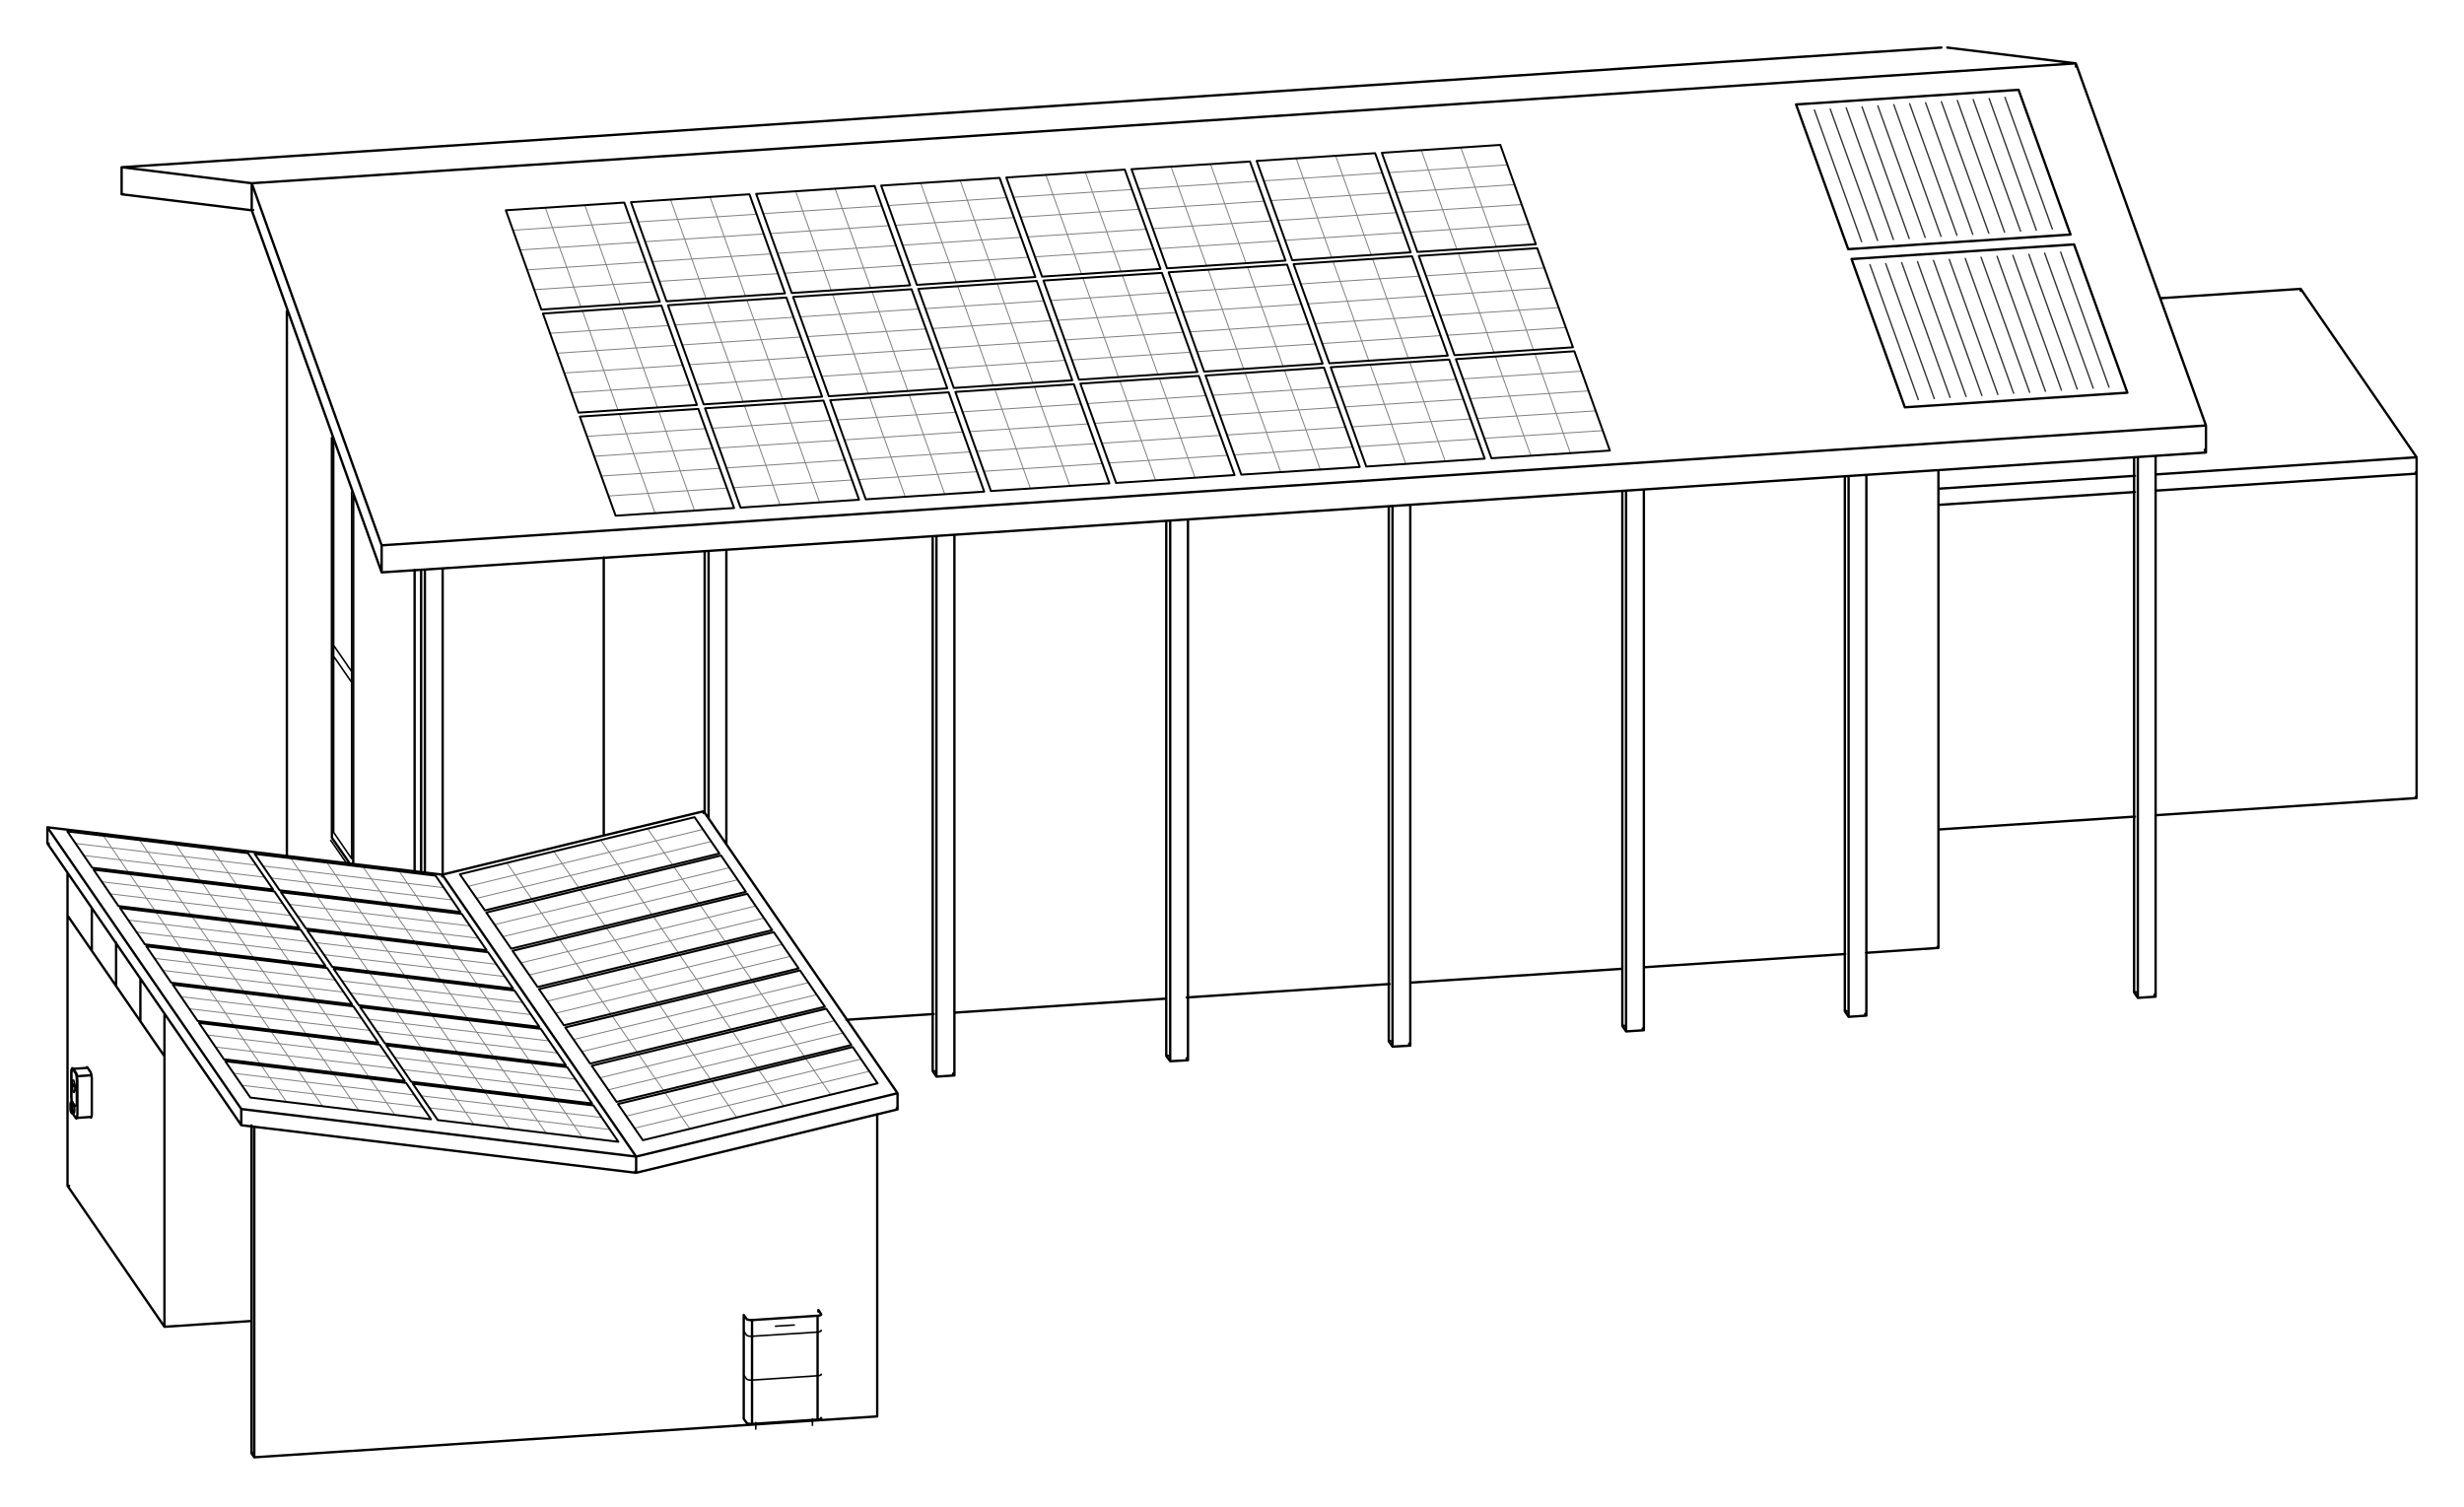
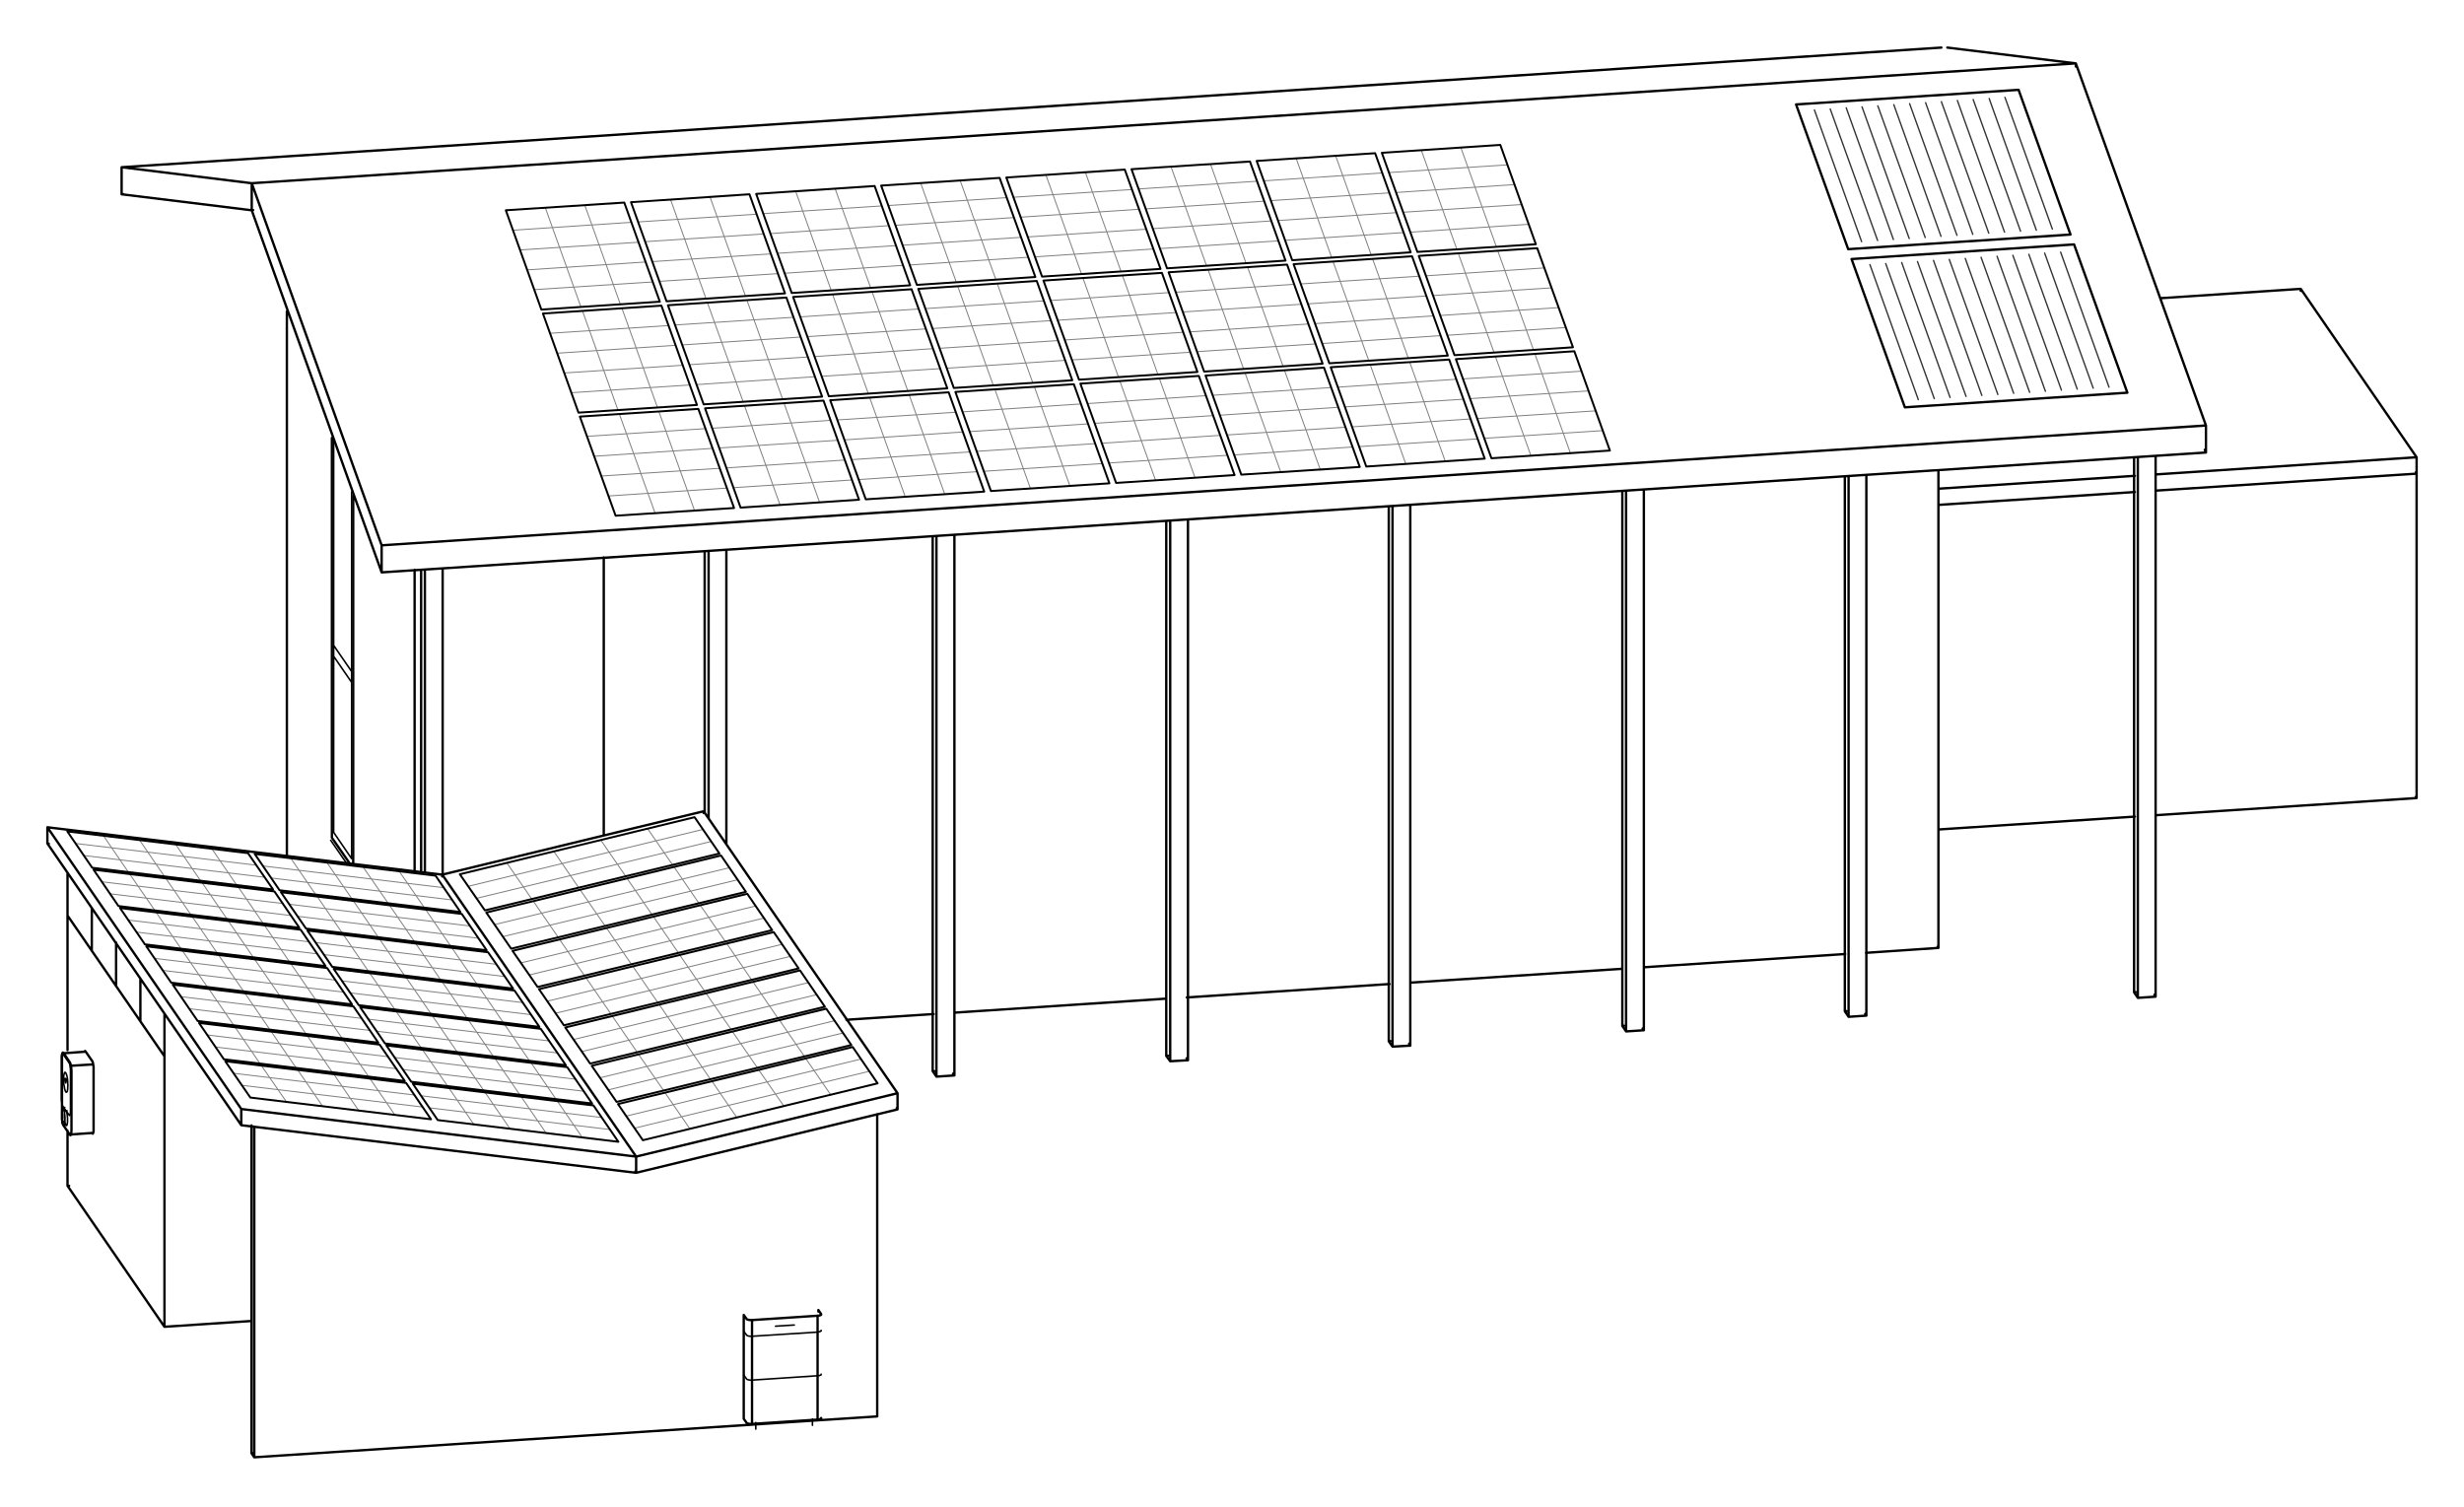
<svg xmlns="http://www.w3.org/2000/svg" viewBox="0 0 1248 763" fill="none" stroke="currentColor" stroke-width="1.2" stroke-linecap="round" stroke-linejoin="round">
-   <path class="m-edge" stroke-width="1.2" d="M428.7 516.5L472.9 513.6M483.4 512.9L590.6 505.8M601.1 505.2L703.8 498.4M714.3 497.7L821.4 490.7M832.7 489.9L934.6 483.2M945.1 482.6L981.8 480.1M981.8 480.1L981.4 479.5M305.8 282.3L305.8 423.0M981.8 238.7L981.8 480.1M145.3 433.8L145.3 157.7M210.0 288.6L210.0 441.3M305.8 282.3L305.8 423.0M193.3 289.9L1117.3 229.2M193.3 289.9L127.5 106.5M1117.3 229.2L1116.7 227.8M127.5 106.5L128.2 106.4M127.5 106.5L127.5 92.8M1051.4 33.7L1051.4 32.1M127.5 92.8L1051.4 32.1M127.5 92.8L193.3 276.2M1051.4 32.1L1117.3 215.5M193.3 276.2L1117.3 215.5M193.3 276.2L193.3 289.9M1117.3 215.5L1117.3 229.2M127.5 106.5L128.2 106.4M127.5 106.5L61.6 98.4M61.6 98.4L62.4 98.3M61.6 98.4L61.6 84.7M61.6 84.7L983.3 24.1M61.6 84.7L127.5 92.8M986.3 24.1L1051.4 32.1M127.5 92.8L1051.4 32.1M127.5 92.8L127.5 106.5M1051.4 32.1L1051.4 33.7M982.1 420.1L1081.3 413.6M1091.8 412.9L1224.0 404.2M982.1 255.7L1081.3 249.2M1091.8 248.5L1224.0 239.9M1224.0 404.2L1223.6 403.6M1224.0 239.9L1223.6 239.2M1224.0 404.2L1224.0 239.9M982.1 255.7L1081.3 249.2M1091.8 248.5L1224.0 239.9M982.1 247.5L1081.3 241.0M1091.8 240.3L1224.0 231.6M1094.7 151.0L1165.3 146.3M1224.0 239.9L1223.6 239.2M1224.0 231.6L1165.3 146.3M1224.0 239.9L1224.0 231.6M1165.3 147.3L1165.3 146.3M215.2 442.0L215.2 288.5M224.2 442.9L224.2 287.9M213.3 441.4L213.3 288.7M358.9 414.5L358.9 279.0M367.9 427.4L367.9 278.4M356.9 411.7L356.9 279.2M474.3 545.3L483.4 544.7M472.4 542.5L473.2 542.5M474.3 545.3L472.4 542.5M483.4 544.7L482.7 543.8M474.3 545.3L474.3 271.4M483.4 544.7L483.4 270.8M472.4 542.5L472.4 271.7M592.7 537.5L601.7 537.0M590.7 534.8L591.6 534.7M592.7 537.5L590.7 534.8M601.7 537.0L601.0 536.0M592.7 537.5L592.7 263.7M601.7 537.0L601.7 263.1M590.7 534.8L590.7 263.9M705.3 530.1L714.3 529.6M703.4 527.4L704.2 527.3M705.3 530.1L703.4 527.4M714.3 529.6L713.7 528.6M705.3 530.1L705.3 256.3M714.3 529.6L714.3 255.7M703.4 527.4L703.4 256.5M823.6 522.4L832.6 521.8M821.7 519.6L822.5 519.5M823.6 522.4L821.7 519.6M832.6 521.8L832.0 520.9M823.6 522.4L823.6 248.5M832.6 521.8L832.6 247.9M821.7 519.6L821.7 248.7M936.3 515.0L945.3 514.4M934.4 512.2L935.2 512.1M936.3 515.0L934.4 512.2M945.3 514.4L944.7 513.5M936.3 515.0L936.3 241.1M945.3 514.4L945.3 240.5M934.4 512.2L934.4 241.3M1082.8 505.4L1091.8 504.8M1080.9 502.6L1081.7 502.5M1082.8 505.4L1080.9 502.6M1091.8 504.8L1091.2 503.8M1082.8 505.4L1082.8 231.5M1091.8 504.8L1091.8 230.9M1080.9 502.6L1080.9 231.7M936.1 126.2L1048.7 118.8M1048.7 118.8L1022.4 45.5M1022.4 45.5L909.7 52.9M909.7 52.9L936.1 126.2M964.8 206.3L1077.5 198.9M1077.5 198.9L1050.5 123.8M1050.5 123.8L937.8 131.2M937.8 131.2L964.8 206.3M83.3 672.0L126.9 669.1M83.3 513.5L83.3 672.0M34.2 600.6L35.0 600.6M34.2 442.1L34.2 600.6M83.3 672.0L34.2 600.6M128.8 738.1L444.3 717.4M444.3 717.4L444.3 564.3M128.8 570.6L128.8 738.1M127.4 736.1L128.2 736.0M127.4 570.0L127.4 736.1M128.8 738.1L127.4 736.1M83.3 535.0L34.2 463.7M71.1 517.2L71.1 496.1M58.8 499.4L58.8 477.4M46.5 481.5L46.5 460.4M122.2 569.9L24.0 427.2M122.2 569.9L322.2 594.0M24.0 427.2L24.7 427.3M322.2 594.0L321.8 593.3M322.2 594.0L322.2 585.8M224.0 443.9L224.0 443.0M322.2 585.8L224.0 443.0M322.2 585.8L122.2 561.7M224.0 443.0L24.0 419.0M122.2 561.7L24.0 419.0M122.2 561.7L122.2 569.9M24.0 419.0L24.0 427.2M322.2 594.0L321.8 593.3M322.2 594.0L454.6 561.9M454.6 561.9L454.2 561.2M454.6 561.9L454.6 553.7M356.4 411.8L356.4 410.9M454.6 553.7L356.4 410.9M454.6 553.7L322.2 585.8M356.4 410.9L224.0 443.0M322.2 585.8L224.0 443.0M322.2 585.8L322.2 594.0M224.0 443.0L224.0 443.9M177.6 438.0L168.1 424.3M168.1 424.3L168.1 221.8M178.9 251.0L178.9 437.7M36.2 543.4L36.3 542.2M36.3 542.2L36.4 541.4M36.4 541.4L36.6 541.0M36.6 541.0L36.9 541.1M36.9 541.1L38.5 543.4M38.5 543.4L38.8 544.0M38.8 544.0L39.0 545.1M39.0 545.1L39.1 546.4M39.1 546.4L39.2 547.7M39.2 547.7L39.2 564.2M39.2 564.2L39.1 565.3M39.1 565.3L39.0 566.2M39.0 566.2L38.8 566.5M38.8 566.5L38.5 566.4M38.5 566.4L36.9 564.1M36.9 564.1L36.6 563.5M36.6 563.5L36.4 562.4M36.4 562.4L36.3 561.1M36.3 561.1L36.2 559.8M36.2 559.8L36.2 543.4M43.7 540.9L44.0 540.5M44.0 540.5L44.2 540.6M44.2 540.6L45.8 542.9M45.8 542.9L46.1 543.6M46.1 543.6L46.3 544.6M46.3 544.6L46.5 545.9M46.5 545.9L46.5 547.2M46.5 547.2L46.5 563.7M46.5 563.7L46.5 564.9M46.5 564.9L46.3 565.7M46.3 565.7L46.1 566.1M36.4 541.4L43.7 540.9M39.0 545.1L46.3 544.6M39.0 566.2L46.3 565.7M36.4 562.4L37.3 562.4M376.7 666.0L378.2 668.1M378.2 668.1L378.5 668.3M378.5 668.3L379.2 668.5M379.2 668.5L380.0 668.6M380.0 668.6L380.9 668.6M380.9 668.6L414.1 666.4M414.1 666.4L415.0 666.3M415.0 666.3L415.6 666.1M415.6 666.1L415.9 665.9M415.9 665.9L415.9 665.6M415.9 665.6L414.5 663.5M376.7 718.6L378.2 720.7M378.2 720.7L378.5 720.9M378.5 720.9L379.2 721.1M379.2 721.1L380.0 721.2M380.0 721.2L380.9 721.2M380.9 721.2L414.1 719.0M414.1 719.0L415.0 718.9M415.0 718.9L415.6 718.7M415.6 718.7L415.9 718.5M415.9 718.5L415.9 718.2M376.7 718.6L376.7 666.0M380.9 721.2L380.9 668.6M414.1 719.0L414.1 666.4M414.5 664.3L414.5 663.5" />
+   <path class="m-edge" stroke-width="1.2" d="M428.7 516.5L472.9 513.6M483.4 512.9L590.6 505.8M601.1 505.2L703.8 498.4M714.3 497.7L821.4 490.7M832.7 489.9L934.6 483.2M945.1 482.6L981.8 480.1M981.8 480.1L981.4 479.5M305.8 282.3L305.8 423.0M981.8 238.7L981.8 480.1M145.3 433.8L145.3 157.7M210.0 288.6L210.0 441.3M305.8 282.3L305.8 423.0M193.3 289.9L1117.3 229.2M193.3 289.9L127.5 106.5M1117.3 229.2L1116.7 227.8M127.5 106.5L128.2 106.4M127.5 106.5L127.5 92.8M1051.4 33.7L1051.4 32.1M127.5 92.8L1051.4 32.1M127.5 92.8L193.3 276.2M1051.4 32.1L1117.3 215.5M193.3 276.2L1117.3 215.5M193.3 276.2L193.3 289.9M1117.3 215.5L1117.3 229.2M127.5 106.5L128.2 106.4M127.5 106.5L61.6 98.4M61.6 98.4L62.4 98.3M61.6 98.4L61.6 84.7M61.6 84.7L983.3 24.1M61.6 84.7L127.5 92.8M986.3 24.1L1051.4 32.1M127.5 92.8L1051.4 32.1M127.5 92.8L127.5 106.5M1051.4 32.1L1051.4 33.7M982.1 420.1L1081.3 413.6M1091.8 412.9L1224.0 404.2M982.1 255.7L1081.3 249.2M1091.8 248.5L1224.0 239.9M1224.0 404.2L1223.6 403.6M1224.0 239.9L1223.6 239.2M1224.0 404.2L1224.0 239.9M982.1 255.7L1081.3 249.2M1091.8 248.5L1224.0 239.9M982.1 247.5L1081.3 241.0M1091.8 240.3L1224.0 231.6M1094.7 151.0L1165.3 146.3M1224.0 239.9L1223.6 239.2M1224.0 231.6L1165.3 146.3M1224.0 239.9L1224.0 231.6M1165.3 147.3L1165.3 146.3M215.2 442.0L215.2 288.5M224.2 442.9L224.2 287.9M213.3 441.4L213.3 288.7M358.9 414.5L358.9 279.0M367.9 427.4L367.9 278.4M356.9 411.7L356.9 279.2M474.3 545.3L483.4 544.7M472.4 542.5L473.2 542.5M474.3 545.3L472.4 542.5M483.4 544.7L482.7 543.8M474.3 545.3L474.3 271.4M483.4 544.7L483.4 270.8M472.4 542.5L472.4 271.7M592.7 537.5L601.7 537.0M590.7 534.8L591.6 534.7M592.7 537.5L590.7 534.8M601.7 537.0L601.0 536.0M592.7 537.5L592.7 263.7M601.7 537.0L601.7 263.1M590.7 534.8L590.7 263.9M705.3 530.1L714.3 529.6M703.4 527.4L704.2 527.3M705.3 530.1L703.4 527.4M714.3 529.6L713.7 528.6M705.3 530.1L705.3 256.3M714.3 529.6L714.3 255.7M703.4 527.4L703.4 256.5M823.6 522.4L832.6 521.8M821.7 519.6L822.5 519.5M823.6 522.4L821.7 519.6M832.6 521.8L832.0 520.9M823.6 522.4L823.6 248.5M832.6 521.8L832.6 247.9M821.7 519.6L821.7 248.7M936.3 515.0L945.3 514.4M934.4 512.2L935.2 512.1M936.3 515.0L934.4 512.2M945.3 514.4L944.7 513.5M936.3 515.0L936.3 241.1M945.3 514.4L945.3 240.5M934.4 512.2L934.4 241.3M1082.8 505.4L1091.8 504.8M1080.9 502.6L1081.7 502.5M1082.8 505.4L1080.9 502.6M1091.8 504.8L1091.2 503.8M1082.8 505.4L1082.8 231.5M1091.8 504.8L1091.8 230.9M1080.9 502.6L1080.9 231.7M936.1 126.2L1048.7 118.8M1048.7 118.8L1022.4 45.5M1022.4 45.5L909.7 52.9M909.7 52.9L936.1 126.2M964.8 206.3L1077.5 198.9M1077.5 198.9L1050.5 123.8M1050.5 123.8L937.8 131.2M937.8 131.2L964.8 206.3M83.3 672.0L126.9 669.1M83.3 513.5L83.3 672.0M34.2 600.6L35.0 600.6M34.2 442.1L34.2 531.9M34.2 572.7L34.2 600.6M83.3 672.0L34.2 600.6M128.8 738.1L444.3 717.4M444.3 717.4L444.3 564.3M128.8 570.6L128.8 738.1M127.4 736.1L128.2 736.0M127.4 570.0L127.4 736.1M128.8 738.1L127.4 736.1M83.3 535.0L34.2 463.7M71.1 517.2L71.1 496.1M58.8 499.4L58.8 477.4M46.5 481.5L46.5 460.4M122.2 569.9L24.0 427.2M122.2 569.9L322.2 594.0M24.0 427.2L24.7 427.3M322.2 594.0L321.8 593.3M322.2 594.0L322.2 585.8M224.0 443.9L224.0 443.0M322.2 585.8L224.0 443.0M322.2 585.8L122.2 561.7M224.0 443.0L24.0 419.0M122.2 561.7L24.0 419.0M122.2 561.7L122.2 569.9M24.0 419.0L24.0 427.2M322.2 594.0L321.8 593.3M322.2 594.0L454.6 561.9M454.6 561.9L454.2 561.2M454.6 561.9L454.6 553.7M356.4 411.8L356.4 410.9M454.6 553.7L356.4 410.9M454.6 553.7L322.2 585.8M356.4 410.9L224.0 443.0M322.2 585.8L224.0 443.0M322.2 585.8L322.2 594.0M224.0 443.0L224.0 443.9M177.6 438.0L168.1 424.3M168.1 424.3L168.1 221.8M178.9 251.0L178.9 437.7M31.4 535.5L31.4 534.3M31.4 534.3L31.6 533.5M31.6 533.5L31.8 533.1M31.8 533.1L32.1 533.2M32.1 533.2L35.4 538.1M35.4 538.1L35.7 538.8M35.7 538.8L35.9 539.8M35.9 539.8L36.1 541.1M36.1 541.1L36.2 542.4M36.2 542.4L36.2 572.6M36.2 572.6L36.1 573.7M36.1 573.7L35.9 574.6M35.9 574.6L35.7 575.0M35.7 575.0L35.4 574.8M35.4 574.8L32.1 569.9M32.1 569.9L31.8 569.3M31.8 569.3L31.6 568.2M31.6 568.2L31.4 566.9M31.4 566.9L31.4 565.6M31.4 565.6L31.4 535.5M42.8 532.7L43.1 532.3M43.1 532.3L43.3 532.5M43.3 532.5L46.7 537.4M46.7 537.4L47.0 538.0M47.0 538.0L47.2 539.1M47.2 539.1L47.4 540.4M47.4 540.4L47.4 541.7M47.4 541.7L47.4 571.8M47.4 571.8L47.4 573.0M47.4 573.0L47.2 573.8M47.2 573.8L47.0 574.2M31.6 533.5L42.8 532.7M35.9 539.8L47.2 539.1M35.9 574.6L47.2 573.8M31.6 568.2L32.4 568.2M376.7 666.0L378.2 668.1M378.2 668.1L378.5 668.3M378.5 668.3L379.2 668.5M379.2 668.5L380.0 668.6M380.0 668.6L380.9 668.6M380.9 668.6L414.1 666.4M414.1 666.4L415.0 666.3M415.0 666.3L415.6 666.1M415.6 666.1L415.9 665.9M415.9 665.9L415.9 665.6M415.9 665.6L414.5 663.5M376.7 718.6L378.2 720.7M378.2 720.7L378.5 720.9M378.5 720.9L379.2 721.1M379.2 721.1L380.0 721.2M380.0 721.2L380.9 721.2M380.9 721.2L414.1 719.0M414.1 719.0L415.0 718.9M415.0 718.9L415.6 718.7M415.6 718.7L415.9 718.5M415.9 718.5L415.9 718.2M376.7 718.6L376.7 666.0M380.9 721.2L380.9 668.6M414.1 719.0L414.1 666.4M414.5 664.3L414.5 663.5" />
  <path class="m-pv" stroke-width="1" d="M311.8 261.2L371.8 257.3M371.8 257.3L353.7 207.1M353.7 207.1L293.7 211.0M293.7 211.0L311.8 261.2M293.0 209.0L353.0 205.1M353.0 205.1L335.0 154.8M335.0 154.8L275.0 158.8M275.0 158.8L293.0 209.0M274.2 156.8L334.2 152.8M334.2 152.8L316.2 102.6M316.2 102.6L256.2 106.5M256.2 106.5L274.2 156.8M375.1 257.1L435.1 253.1M435.1 253.1L417.1 202.9M417.1 202.9L357.1 206.8M357.1 206.8L375.1 257.1M356.4 204.8L416.4 200.9M416.4 200.9L398.3 150.7M398.3 150.7L338.3 154.6M338.3 154.6L356.4 204.8M337.6 152.6L397.6 148.6M397.6 148.6L379.6 98.4M379.6 98.4L319.6 102.4M319.6 102.4L337.6 152.6M438.5 252.9L498.5 249.0M498.5 249.0L480.5 198.7M480.5 198.7L420.5 202.7M420.5 202.7L438.5 252.9M419.8 200.7L479.8 196.7M479.8 196.7L461.7 146.5M461.7 146.5L401.7 150.4M401.7 150.4L419.8 200.7M401.0 148.4L461.0 144.5M461.0 144.5L443.0 94.2M443.0 94.2L383.0 98.2M383.0 98.2L401.0 148.4M501.9 248.7L561.9 244.8M561.9 244.8L543.9 194.6M543.9 194.6L483.9 198.5M483.9 198.5L501.9 248.7M483.1 196.5L543.1 192.6M543.1 192.6L525.1 142.3M525.1 142.3L465.1 146.3M465.1 146.3L483.1 196.5M464.4 144.3L524.4 140.3M524.4 140.3L506.3 90.1M506.3 90.1L446.3 94.0M446.3 94.0L464.4 144.3M565.3 244.6L625.3 240.6M625.3 240.6L607.2 190.4M607.2 190.4L547.2 194.3M547.2 194.3L565.3 244.6M546.5 192.3L606.5 188.4M606.5 188.4L588.5 138.2M588.5 138.2L528.5 142.1M528.5 142.1L546.5 192.3M527.8 140.1L587.8 136.2M587.8 136.2L569.7 85.9M569.7 85.9L509.7 89.9M509.7 89.9L527.8 140.1M628.7 240.4L688.7 236.5M688.7 236.5L670.6 186.2M670.6 186.2L610.6 190.2M610.6 190.2L628.7 240.4M609.9 188.2L669.9 184.2M669.9 184.2L651.9 134.0M651.9 134.0L591.9 137.9M591.9 137.9L609.9 188.2M591.1 135.9L651.1 132.0M651.1 132.0L633.1 81.8M633.1 81.8L573.1 85.7M573.1 85.7L591.1 135.9M692.0 236.3L752.0 232.3M752.0 232.3L734.0 182.1M734.0 182.1L674.0 186.0M674.0 186.0L692.0 236.3M673.3 184.0L733.3 180.1M733.3 180.1L715.2 129.8M715.2 129.8L655.2 133.8M655.2 133.8L673.3 184.0M654.5 131.8L714.5 127.8M714.5 127.8L696.5 77.6M696.5 77.6L636.5 81.5M636.5 81.5L654.5 131.8M755.4 232.1L815.4 228.2M815.4 228.2L797.4 177.9M797.4 177.9L737.4 181.9M737.4 181.9L755.4 232.1M736.7 179.9L796.7 175.9M796.7 175.9L778.6 125.7M778.6 125.7L718.6 129.6M718.6 129.6L736.7 179.9M717.9 127.6L777.9 123.7M777.9 123.7L759.9 73.4M759.9 73.4L699.9 77.4M699.9 77.4L717.9 127.6M126.8 555.9L218.3 566.9M218.3 566.9L205.7 548.5M205.7 548.5L114.1 537.5M114.1 537.5L126.8 555.9M113.4 536.5L205.0 547.5M205.0 547.5L192.3 529.1M192.3 529.1L100.8 518.1M100.8 518.1L113.4 536.5M100.1 517.1L191.6 528.1M191.6 528.1L179.0 509.7M179.0 509.7L87.5 498.7M87.5 498.7L100.1 517.1M86.7 497.7L178.3 508.7M178.3 508.7L165.7 490.3M165.7 490.3L74.1 479.3M74.1 479.3L86.7 497.7M73.4 478.3L164.9 489.3M164.9 489.3L152.3 470.9M152.3 470.9L60.8 459.9M60.8 459.9L73.4 478.3M60.0 458.9L151.6 469.9M151.6 469.9L139.0 451.5M139.0 451.5L47.4 440.5M47.4 440.5L60.0 458.9M46.7 439.5L138.3 450.5M138.3 450.5L125.6 432.1M125.6 432.1L34.1 421.1M34.1 421.1L46.7 439.5M221.7 567.3L313.2 578.3M313.2 578.3L300.6 559.9M300.6 559.9L209.1 548.9M209.1 548.9L221.7 567.3M208.3 547.9L299.9 558.9M299.9 558.9L287.3 540.5M287.3 540.5L195.7 529.5M195.7 529.5L208.3 547.9M195.0 528.5L286.6 539.5M286.6 539.5L273.9 521.1M273.9 521.1L182.4 510.1M182.4 510.1L195.0 528.5M181.7 509.1L273.2 520.1M273.2 520.1L260.6 501.7M260.6 501.7L169.0 490.7M169.0 490.7L181.7 509.1M168.3 489.7L259.9 500.7M259.9 500.7L247.2 482.3M247.2 482.3L155.7 471.3M155.7 471.3L168.3 489.7M155.0 470.3L246.5 481.3M246.5 481.3L233.9 462.9M233.9 462.9L142.3 451.9M142.3 451.9L155.0 470.3M141.6 450.9L233.2 461.9M233.2 461.9L220.6 443.5M220.6 443.5L129.0 432.5M129.0 432.5L141.6 450.9M325.6 577.5L444.5 548.7M444.5 548.7L431.9 530.3M431.9 530.3L313.0 559.2M313.0 559.2L325.6 577.5M312.3 558.1L431.2 529.3M431.2 529.3L418.5 510.9M418.5 510.9L299.7 539.8M299.7 539.8L312.3 558.1M298.9 538.7L417.8 509.9M417.8 509.9L405.2 491.5M405.2 491.5L286.3 520.4M286.3 520.4L298.9 538.7M285.6 519.3L404.5 490.5M404.5 490.5L391.9 472.1M391.9 472.1L273.0 501.0M273.0 501.0L285.6 519.3M272.3 499.9L391.1 471.1M391.1 471.1L378.5 452.7M378.5 452.7L259.6 481.6M259.6 481.6L272.3 499.9M258.9 480.5L377.8 451.7M377.8 451.7L365.2 433.3M365.2 433.3L246.3 462.2M246.3 462.2L258.9 480.5M245.6 461.1L364.4 432.3M364.4 432.3L351.8 413.9M351.8 413.9L232.9 442.8M232.9 442.8L245.6 461.1" />
  <path class="m-cell" stroke-width="0.5" stroke-opacity="0.5" d="M331.8 259.9L313.7 209.7M351.8 258.6L333.7 208.4M308.2 251.2L368.2 247.2M304.6 241.1L364.5 237.2M300.9 231.1L360.9 227.1M297.3 221.0L357.3 217.1M313.0 207.7L295.0 157.4M333.0 206.4L315.0 156.1M289.4 198.9L349.4 195.0M285.8 188.9L345.8 185.0M282.2 178.9L342.2 174.9M278.6 168.8L338.6 164.9M294.2 155.4L276.2 105.2M314.2 154.1L296.2 103.9M270.6 146.7L330.6 142.8M267.0 136.7L327.0 132.7M263.4 126.6L323.4 122.7M259.8 116.6L319.8 112.6M395.1 255.8L377.1 205.5M415.1 254.4L397.1 204.2M371.5 247.0L431.5 243.1M367.9 237.0L427.9 233.0M364.3 226.9L424.3 223.0M360.7 216.9L420.7 212.9M376.4 203.5L358.3 153.3M396.4 202.2L378.3 152.0M352.8 194.8L412.8 190.8M349.2 184.7L409.2 180.8M345.6 174.7L405.6 170.7M342.0 164.6L402.0 160.7M357.6 151.3L339.6 101.0M377.6 150.0L359.6 99.7M334.0 142.5L394.0 138.6M330.4 132.5L390.4 128.6M326.8 122.4L386.8 118.5M323.2 112.4L383.2 108.5M458.5 251.6L440.5 201.4M478.5 250.3L460.5 200.0M434.9 242.9L494.9 238.9M431.3 232.8L491.3 228.9M427.7 222.8L487.7 218.8M424.1 212.7L484.1 208.8M439.8 199.4L421.7 149.1M459.8 198.0L441.7 147.8M416.2 190.6L476.2 186.7M412.5 180.6L472.5 176.6M408.9 170.5L468.9 166.6M405.3 160.5L465.3 156.5M421.0 147.1L403.0 96.9M441.0 145.8L423.0 95.6M397.4 138.4L457.4 134.4M393.8 128.3L453.8 124.4M390.2 118.3L450.2 114.3M386.6 108.2L446.6 104.3M521.9 247.4L503.9 197.2M541.9 246.1L523.9 195.9M498.3 238.7L558.3 234.8M494.7 228.6L554.7 224.7M491.1 218.6L551.1 214.7M487.5 208.6L547.5 204.6M503.1 195.2L485.1 145.0M523.1 193.9L505.1 143.6M479.5 186.5L539.5 182.5M475.9 176.4L535.9 172.5M472.3 166.4L532.3 162.4M468.7 156.3L528.7 152.4M484.4 143.0L466.3 92.7M504.4 141.6L486.3 91.4M460.8 134.2L520.8 130.3M457.2 124.2L517.2 120.2M453.6 114.1L513.6 110.2M450.0 104.1L509.9 100.1M585.3 243.3L567.2 193.0M605.3 242.0L587.2 191.7M561.7 234.5L621.7 230.6M558.1 224.5L618.1 220.5M554.5 214.4L614.5 210.5M550.9 204.4L610.9 200.4M566.5 191.0L548.5 140.8M586.5 189.7L568.5 139.5M542.9 182.3L602.9 178.4M539.3 172.2L599.3 168.3M535.7 162.2L595.7 158.3M532.1 152.2L592.1 148.2M547.8 138.8L529.7 88.5M567.8 137.5L549.7 87.2M524.2 130.1L584.2 126.1M520.5 120.0L580.5 116.1M516.9 110.0L576.9 106.0M513.3 99.9L573.3 96.0M648.7 239.1L630.6 188.9M668.7 237.8L650.6 187.6M625.1 230.4L685.1 226.4M621.4 220.3L681.4 216.4M617.8 210.3L677.8 206.3M614.2 200.2L674.2 196.3M629.9 186.9L611.9 136.6M649.9 185.6L631.9 135.3M606.3 178.1L666.3 174.2M602.7 168.1L662.7 164.1M599.1 158.0L659.1 154.1M595.5 148.0L655.5 144.0M611.1 134.6L593.1 84.4M631.1 133.3L613.1 83.1M587.5 125.9L647.5 122.0M583.9 115.8L643.9 111.9M580.3 105.8L640.3 101.9M576.7 95.7L636.7 91.8M712.0 234.9L694.0 184.7M732.0 233.6L714.0 183.4M688.4 226.2L748.4 222.3M684.8 216.2L744.8 212.2M681.2 206.1L741.2 202.2M677.6 196.1L737.6 192.1M693.3 182.7L675.2 132.5M713.3 181.4L695.2 131.1M669.7 174.0L729.7 170.0M666.1 163.9L726.1 160.0M662.5 153.9L722.5 149.9M658.8 143.8L718.8 139.9M674.5 130.5L656.5 80.2M694.5 129.1L676.5 78.9M650.9 121.7L710.9 117.8M647.3 111.7L707.3 107.7M643.7 101.6L703.7 97.7M640.1 91.6L700.1 87.6M775.4 230.8L757.4 180.5M795.4 229.5L777.4 179.2M751.8 222.0L811.8 218.1M748.2 212.0L808.2 208.1M744.6 201.9L804.6 198.0M741.0 191.9L801.0 188.0M756.7 178.5L738.6 128.3M776.7 177.2L758.6 127.0M733.1 169.8L793.1 165.9M729.4 159.8L789.4 155.8M725.8 149.7L785.8 145.8M722.2 139.7L782.2 135.7M737.9 126.3L719.9 76.1M757.9 125.0L739.9 74.7M714.3 117.6L774.3 113.6M710.7 107.5L770.7 103.6M707.1 97.5L767.1 93.5M703.5 87.4L763.5 83.5M145.1 558.1L132.4 539.7M163.4 560.3L150.8 541.9M181.7 562.5L169.1 544.1M200.0 564.7L187.4 546.3M122.6 549.7L214.1 560.7M118.3 543.6L209.9 554.6M131.7 538.7L119.1 520.3M150.0 540.9L137.4 522.5M168.3 543.1L155.7 524.7M186.7 545.3L174.0 526.9M109.2 530.3L200.8 541.3M105.0 524.2L196.6 535.2M118.4 519.3L105.8 500.9M136.7 521.5L124.1 503.1M155.0 523.7L142.4 505.3M173.3 525.9L160.7 507.5M95.9 510.9L187.4 521.9M91.7 504.8L183.2 515.8M105.0 499.9L92.4 481.5M123.4 502.1L110.7 483.7M141.7 504.3L129.0 485.9M160.0 506.5L147.3 488.1M82.5 491.5L174.1 502.5M78.3 485.4L169.9 496.4M91.7 480.5L79.1 462.1M110.0 482.7L97.4 464.3M128.3 484.9L115.7 466.5M146.6 487.1L134.0 468.7M69.2 472.1L160.7 483.1M65.0 466.0L156.5 477.0M78.4 461.1L65.7 442.7M96.7 463.3L84.0 444.9M115.0 465.5L102.4 447.1M133.3 467.7L120.7 449.3M55.8 452.7L147.4 463.7M51.6 446.6L143.2 457.6M65.0 441.7L52.4 423.3M83.3 443.9L70.7 425.5M101.6 446.1L89.0 427.7M119.9 448.3L107.3 429.9M42.5 433.3L134.0 444.3M38.3 427.2L129.8 438.2M240.0 569.5L227.4 551.1M258.3 571.7L245.7 553.3M276.6 573.9L264.0 555.5M294.9 576.1L282.3 557.7M217.5 561.1L309.0 572.1M213.3 555.0L304.8 566.0M226.7 550.1L214.0 531.7M245.0 552.3L232.3 533.9M263.3 554.5L250.7 536.1M281.6 556.7L269.0 538.3M204.1 541.7L295.7 552.7M199.9 535.6L291.5 546.6M213.3 530.7L200.7 512.3M231.6 532.9L219.0 514.5M249.9 535.1L237.3 516.7M268.2 537.3L255.6 518.9M190.8 522.3L282.3 533.3M186.6 516.2L278.1 527.2M200.0 511.3L187.3 492.9M218.3 513.5L205.7 495.1M236.6 515.7L224.0 497.3M254.9 517.9L242.3 499.5M177.5 502.9L269.0 513.9M173.2 496.8L264.8 507.8M186.6 491.9L174.0 473.5M204.9 494.1L192.3 475.7M223.2 496.3L210.6 477.9M241.6 498.5L228.9 480.1M164.1 483.5L255.7 494.6M159.9 477.4L251.4 488.4M173.3 472.5L160.7 454.1M191.6 474.7L179.0 456.3M209.9 476.9L197.3 458.5M228.2 479.1L215.6 460.7M150.8 464.1L242.3 475.2M146.6 458.0L238.1 469.0M159.9 453.1L147.3 434.7M178.3 455.3L165.6 436.9M196.6 457.5L183.9 439.1M214.9 459.7L202.2 441.3M137.4 444.7L229.0 455.8M133.2 438.6L224.8 449.6M349.4 571.7L336.8 553.4M373.2 566.0L360.6 547.6M397.0 560.2L384.3 541.9M420.7 554.4L408.1 536.1M321.4 571.4L440.3 542.6M317.2 565.3L436.1 536.4M336.1 552.3L323.4 534.0M359.8 546.6L347.2 528.2M383.6 540.8L371.0 522.5M407.4 535.0L394.8 516.7M308.1 552.0L427.0 523.2M303.9 545.9L422.7 517.0M322.7 532.9L310.1 514.6M346.5 527.2L333.9 508.8M370.3 521.4L357.6 503.1M394.0 515.7L381.4 497.3M294.7 532.6L413.6 503.8M290.5 526.5L409.4 497.7M309.4 513.5L296.8 495.2M333.2 507.8L320.5 489.4M356.9 502.0L344.3 483.7M380.7 496.3L368.1 477.9M281.4 513.2L400.3 484.4M277.2 507.1L396.1 478.3M296.0 494.1L283.4 475.8M319.8 488.4L307.2 470.0M343.6 482.6L331.0 464.3M367.4 476.9L354.7 458.5M268.1 493.8L386.9 465.0M263.8 487.7L382.7 458.9M282.7 474.7L270.1 456.4M306.5 469.0L293.8 450.6M330.2 463.2L317.6 444.9M354.0 457.5L341.4 439.1M254.7 474.4L373.6 445.6M250.5 468.3L369.4 439.5M269.3 455.3L256.7 437.0M293.1 449.6L280.5 431.2M316.9 443.8L304.3 425.5M340.7 438.1L328.0 419.7M241.4 455.0L360.2 426.2M237.2 448.9L356.0 420.1" />
  <path class="m-tube" stroke-width="0.7" stroke-opacity="0.8" d="M942.9 122.4L919.0 55.7M951.0 121.8L927.0 55.2M959.0 121.3L935.1 54.6M967.0 120.8L943.1 54.1M975.1 120.3L951.1 53.6M983.1 119.7L959.2 53.0M991.2 119.2L967.2 52.5M999.2 118.7L975.3 52.0M1007.3 118.1L983.3 51.5M1015.3 117.6L991.4 50.9M1023.4 117.1L999.4 50.4M1031.4 116.6L1007.5 49.9M1039.5 116.0L1015.5 49.3M971.6 202.4L947.1 134.0M979.7 201.9L955.1 133.5M987.7 201.3L963.2 133.0M995.8 200.8L971.2 132.5M1003.8 200.3L979.3 131.9M1011.9 199.8L987.3 131.4M1019.9 199.2L995.4 130.9M1028.0 198.7L1003.4 130.3M1036.0 198.2L1011.5 129.8M1044.1 197.6L1019.5 129.3M1052.1 197.1L1027.6 128.8M1060.2 196.6L1035.6 128.2M1068.2 196.1L1043.7 127.7" />
-   <path class="m-detail" stroke-width="0.8" d="M178.1 434.9L169.0 421.6M169.0 421.6L169.0 223.1M178.1 249.2L178.1 434.9M178.1 345.6L169.0 332.4M178.1 340.1L169.0 326.9M175.5 437.2L167.5 425.6M36.0 543.3L36.0 542.3M36.0 542.3L36.2 541.6M36.2 541.6L36.4 541.3M36.4 541.3L36.6 541.4M36.6 541.4L38.1 543.6M38.1 543.6L38.4 544.2M38.4 544.2L38.6 545.1M38.6 545.1L38.7 546.1M38.7 546.1L38.7 547.3M38.7 547.3L38.7 558.3M38.7 558.3L38.7 559.3M38.7 559.3L38.6 560.0M38.6 560.0L38.4 560.3M38.4 560.3L38.1 560.2M38.1 560.2L36.6 557.9M36.6 557.9L36.4 557.4M36.4 557.4L36.2 556.5M36.2 556.5L36.0 555.5M36.0 555.5L36.0 554.3M36.0 554.3L36.0 543.3M36.6 549.2L36.6 548.6M36.6 548.6L36.6 548.1M36.6 548.1L36.7 547.6M36.7 547.6L36.8 547.3M36.8 547.3L36.9 547.1M36.9 547.1L37.0 547.0M37.0 547.0L37.1 547.0M37.1 547.0L37.2 547.1M37.2 547.1L37.4 547.3M37.4 547.3L37.5 547.7M37.5 547.7L37.6 548.1M37.6 548.1L37.7 548.7M37.7 548.7L37.8 549.2M37.8 549.2L37.9 549.8M37.9 549.8L37.9 550.5M37.9 550.5L37.9 551.1M37.9 551.1L37.9 551.6M37.9 551.6L37.9 552.2M37.9 552.2L37.8 552.6M37.8 552.6L37.7 552.9M37.7 552.9L37.6 553.2M37.6 553.2L37.5 553.3M37.5 553.3L37.4 553.3M37.4 553.3L37.2 553.1M37.2 553.1L37.1 552.9M37.1 552.9L37.0 552.5M37.0 552.5L36.9 552.1M36.9 552.1L36.8 551.6M36.8 551.6L36.7 551.0M36.7 551.0L36.6 550.4M36.6 550.4L36.6 549.8M36.6 549.8L36.6 549.2M37.2 550.4L37.1 549.1M37.2 550.4L37.2 549.0M37.2 550.4L37.2 549.1M37.2 550.4L37.3 549.3M37.2 550.4L37.4 549.6M36.9 560.6L36.9 560.1M36.9 560.1L36.9 559.6M36.9 559.6L37.0 559.2M37.0 559.2L37.1 559.0M37.1 559.0L37.2 559.0M37.2 559.0L37.4 559.1M37.4 559.1L37.5 559.3M37.5 559.3L37.6 559.8M37.6 559.8L37.7 560.3M37.7 560.3L37.8 560.9M37.8 560.9L37.8 561.5M37.8 561.5L37.9 562.1M37.9 562.1L37.8 562.7M37.8 562.7L37.8 563.2M37.8 563.2L37.7 563.5M37.7 563.5L37.6 563.7M37.6 563.7L37.5 563.8M37.5 563.8L37.4 563.7M37.4 563.7L37.2 563.4M37.2 563.4L37.1 563.0M37.1 563.0L37.0 562.5M37.0 562.5L36.9 561.9M36.9 561.9L36.9 561.3M36.9 561.3L36.9 560.6M35.5 559.6L35.5 559.0M35.5 559.0L35.6 558.6M35.6 558.6L35.7 558.4M35.7 558.4L35.9 558.5M35.9 558.5L36.2 558.9M36.2 558.9L36.3 559.3M36.3 559.3L36.4 559.8M36.4 559.8L36.5 560.4M36.5 560.4L36.5 561.1M36.5 561.1L36.5 562.8M36.5 562.8L36.5 563.3M36.5 563.3L36.4 563.8M36.4 563.8L36.3 564.0M36.3 564.0L36.2 563.9M36.2 563.9L35.9 563.4M35.9 563.4L35.7 563.1M35.7 563.1L35.6 562.6M35.6 562.6L35.5 561.9M35.5 561.9L35.5 561.3M35.5 561.3L35.5 559.6M37.7 559.2L36.4 559.3M37.0 558.1L35.7 558.2M376.7 674.2L378.2 676.3M378.2 676.3L378.5 676.5M378.5 676.5L379.2 676.7M379.2 676.7L380.0 676.8M380.0 676.8L380.9 676.8M380.9 676.8L414.1 674.7M414.1 674.7L415.0 674.5M415.0 674.5L415.6 674.3M415.6 674.3L415.9 674.1M415.9 674.1L415.9 673.8M376.7 696.4L378.2 698.5M378.2 698.5L378.5 698.7M378.5 698.7L379.2 698.9M379.2 698.9L380.0 699.0M380.0 699.0L380.9 699.0M380.9 699.0L414.1 696.8M414.1 696.8L415.0 696.7M415.0 696.7L415.6 696.5M415.6 696.5L415.9 696.3M415.9 696.3L415.9 696.0M392.8 671.7L402.3 671.1M382.8 723.8L382.8 720.5M411.5 721.9L411.5 718.7" />
+   <path class="m-detail" stroke-width="0.8" d="M178.1 434.9L169.0 421.6M169.0 421.6L169.0 223.1M178.1 249.2L178.1 434.9M178.1 345.6L169.0 332.4M178.1 340.1L169.0 326.9M175.5 437.2L167.5 425.6M31.1 535.5L31.2 534.5M31.2 534.5L31.3 533.8M31.3 533.8L31.5 533.5M31.5 533.5L31.7 533.6M31.7 533.6L35.1 538.5M35.1 538.5L35.3 539.0M35.3 539.0L35.5 539.9M35.5 539.9L35.6 541.0M35.6 541.0L35.7 542.1M35.7 542.1L35.7 563.1M35.7 563.1L35.6 564.0M35.6 564.0L35.5 564.7M35.5 564.7L35.3 565.0M35.3 565.0L35.1 564.9M35.1 564.9L31.7 560.1M31.7 560.1L31.5 559.5M31.5 559.5L31.3 558.6M31.3 558.6L31.2 557.6M31.2 557.6L31.1 556.4M31.1 556.4L31.1 535.5M32.3 546.6L32.3 545.7M32.3 545.7L32.3 544.9M32.3 544.9L32.4 544.2M32.4 544.2L32.6 543.7M32.6 543.7L32.7 543.3M32.7 543.3L32.9 543.1M32.9 543.1L33.1 543.2M33.1 543.2L33.3 543.4M33.3 543.4L33.5 543.8M33.5 543.8L33.7 544.3M33.7 544.3L33.9 545.0M33.9 545.0L34.1 545.9M34.1 545.9L34.2 546.8M34.2 546.8L34.3 547.8M34.3 547.8L34.3 548.7M34.3 548.7L34.4 549.7M34.4 549.7L34.3 550.6M34.3 550.6L34.3 551.4M34.3 551.4L34.2 552.1M34.2 552.1L34.1 552.7M34.1 552.7L33.9 553.0M33.9 553.0L33.7 553.2M33.7 553.2L33.5 553.2M33.5 553.2L33.3 553.0M33.3 553.0L33.1 552.6M33.1 552.6L32.9 552.0M32.9 552.0L32.7 551.3M32.7 551.3L32.6 550.5M32.6 550.5L32.4 549.6M32.4 549.6L32.3 548.6M32.3 548.6L32.3 547.6M32.3 547.6L32.3 546.6M33.3 548.5L33.0 546.3M33.3 548.5L33.2 546.2M33.3 548.5L33.3 546.3M33.3 548.5L33.5 546.6M33.3 548.5L33.6 547.1M32.6 565.0L32.6 564.1M32.6 564.1L32.7 563.3M32.7 563.3L32.8 562.7M32.8 562.7L33.0 562.3M33.0 562.3L33.2 562.3M33.2 562.3L33.4 562.4M33.4 562.4L33.6 562.9M33.6 562.9L33.8 563.5M33.8 563.5L34.0 564.4M34.0 564.4L34.1 565.3M34.1 565.3L34.2 566.3M34.2 566.3L34.2 567.3M34.2 567.3L34.2 568.3M34.2 568.3L34.1 569.0M34.1 569.0L34.0 569.6M34.0 569.6L33.8 570.0M33.8 570.0L33.6 570.1M33.6 570.1L33.4 569.9M33.4 569.9L33.2 569.4M33.2 569.4L33.0 568.8M33.0 568.8L32.8 568.0M32.8 568.0L32.7 567.0M32.7 567.0L32.6 566.0M32.6 566.0L32.6 565.0M31.3 563.5L31.3 562.5M31.3 562.5L31.4 561.9M31.4 561.9L31.6 561.6M31.6 561.6L31.8 561.7M31.8 561.7L32.3 562.4M32.3 562.4L32.5 562.9M32.5 562.9L32.7 563.7M32.7 563.7L32.8 564.8M32.8 564.8L32.9 565.8M32.9 565.8L32.9 568.5M32.9 568.5L32.8 569.4M32.8 569.4L32.7 570.1M32.7 570.1L32.5 570.4M32.5 570.4L32.3 570.3M32.3 570.3L31.8 569.6M31.8 569.6L31.6 569.0M31.6 569.0L31.4 568.2M31.4 568.2L31.3 567.2M31.3 567.2L31.3 566.1M31.3 566.1L31.3 563.5M34.0 562.6L32.6 562.7M32.8 560.9L31.5 561.0M376.7 674.2L378.2 676.3M378.2 676.3L378.5 676.5M378.5 676.5L379.2 676.7M379.2 676.7L380.0 676.8M380.0 676.8L380.9 676.8M380.9 676.8L414.1 674.7M414.1 674.7L415.0 674.5M415.0 674.5L415.6 674.3M415.6 674.3L415.9 674.1M415.9 674.1L415.9 673.8M376.7 696.4L378.2 698.5M378.2 698.5L378.5 698.7M378.5 698.7L379.2 698.9M379.2 698.9L380.0 699.0M380.0 699.0L380.9 699.0M380.9 699.0L414.1 696.8M414.1 696.8L415.0 696.7M415.0 696.7L415.6 696.5M415.6 696.5L415.9 696.3M415.9 696.3L415.9 696.0M392.8 671.7L402.3 671.1M382.8 723.8L382.8 720.5M411.5 721.9L411.5 718.7" />
</svg>
